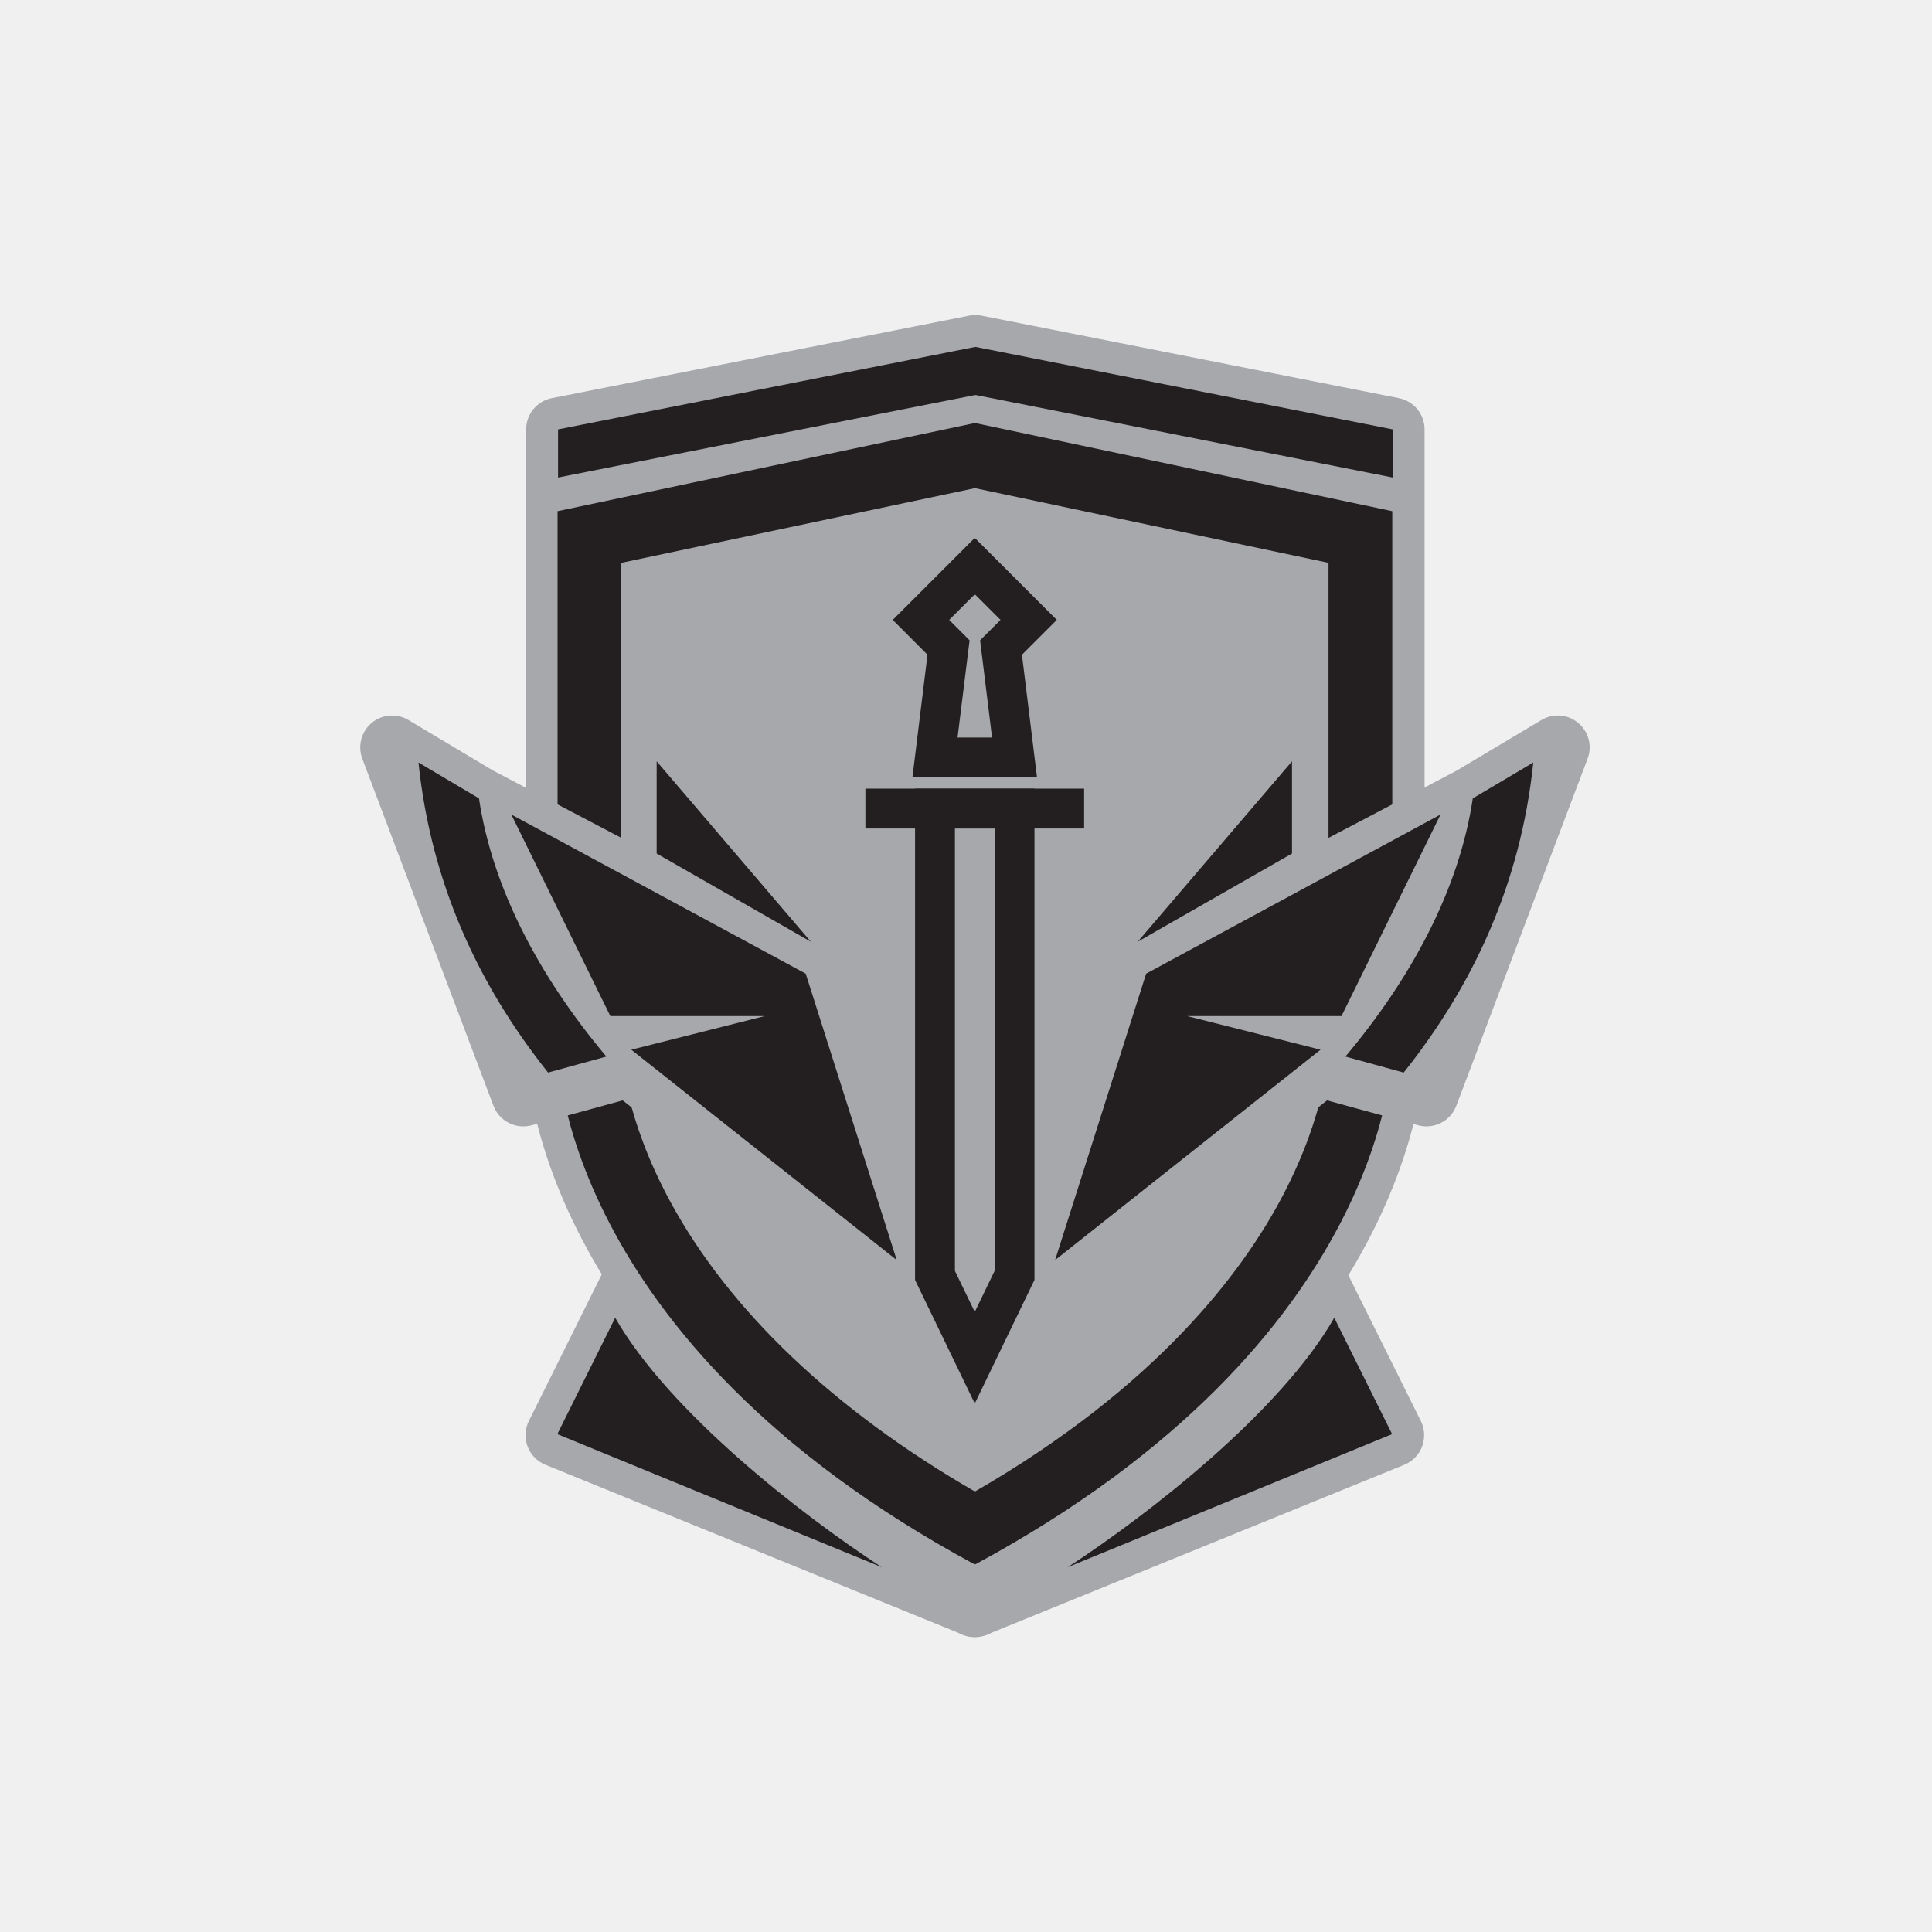
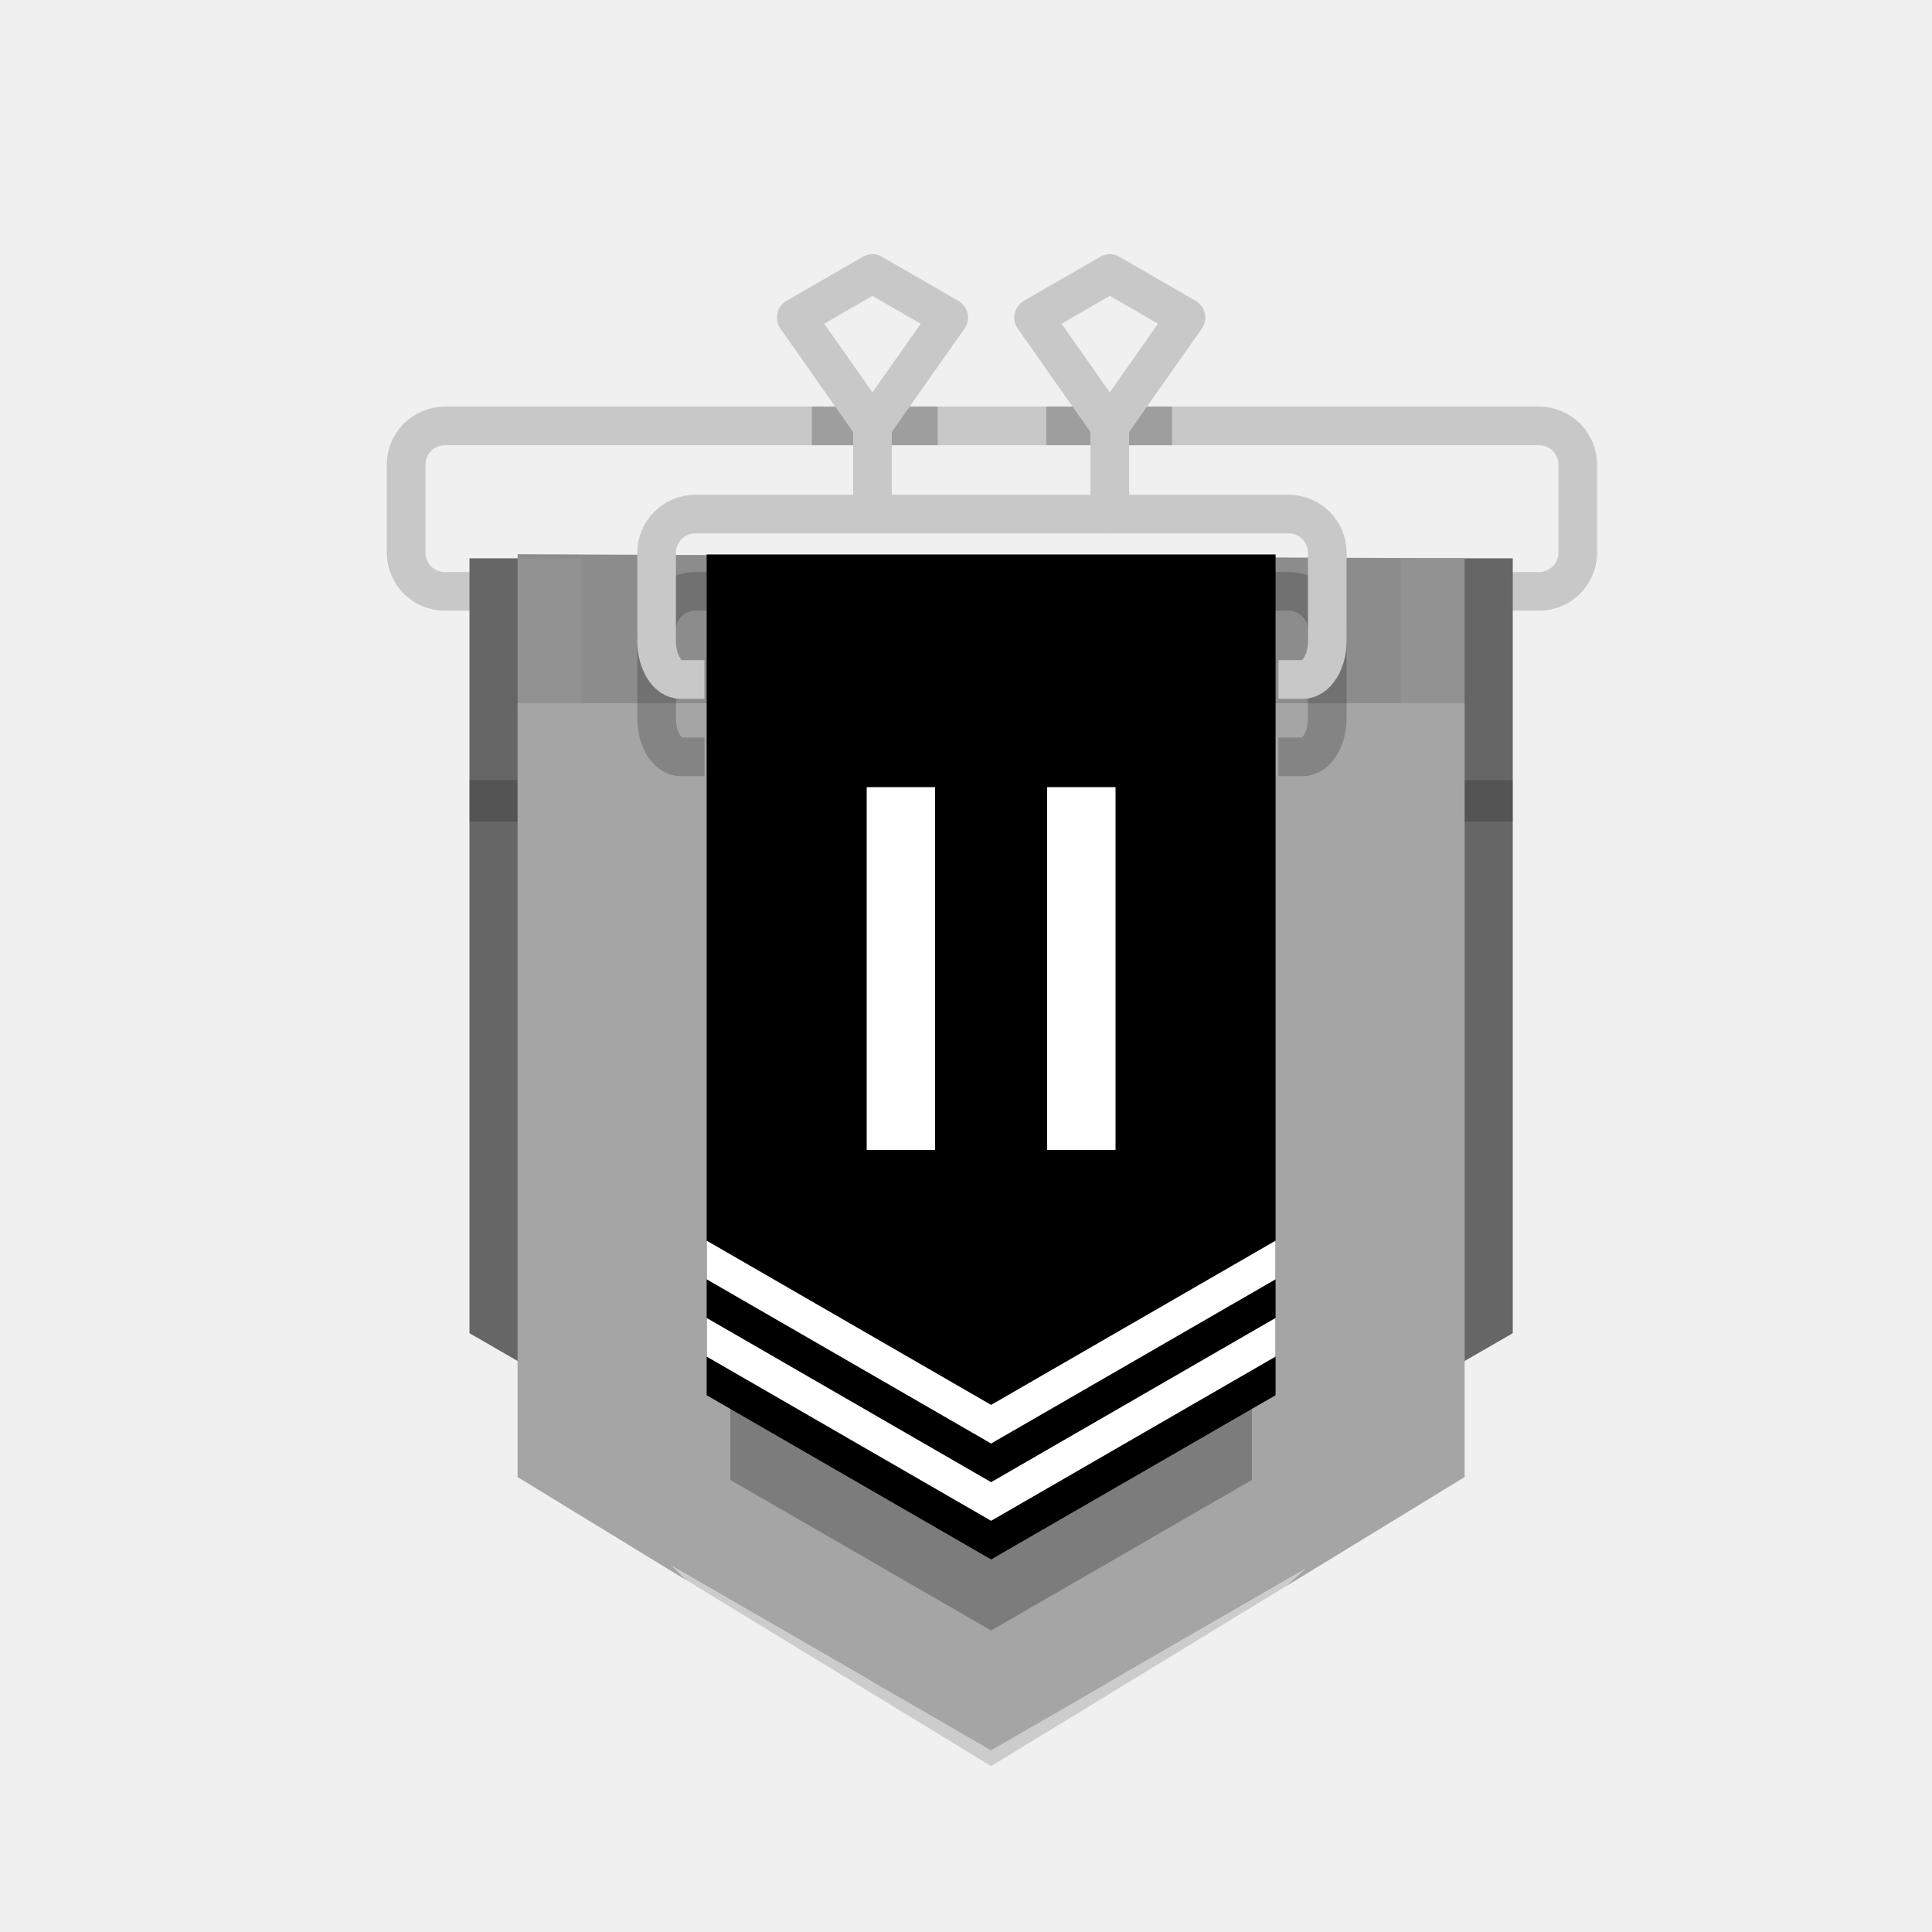
- <svg xmlns="http://www.w3.org/2000/svg" version="1.1" id="Ranks" x="0px" y="0px" width="242.38px" height="242.38px" viewBox="0 0 242.38 242.38" enable-background="new 0 0 242.38 242.38" xml:space="preserve">
-   <g>
+ <svg xmlns="http://www.w3.org/2000/svg" xmlns:xlink="http://www.w3.org/1999/xlink" version="1.1" x="0px" y="0px" width="500px" height="500px" viewBox="0 0 500 500" enable-background="new 0 0 500 500" xml:space="preserve">
+   <symbol id="League_x5F_Silver" viewBox="-250.5 -250.36 501 501">
+     <polygon opacity="0" fill="#A5A5A5" points="-173.21,99.36 0,199.36 173.21,99.36 173.21,-100.64 0,-200.64 -173.21,-100.64  " />
    <g>
-       <polygon fill="#A6A8AB" points="161.56,153.72 174.65,180.05 122.23,201.38   " />
+       <path fill="none" stroke="#C8C8C8" stroke-width="10" stroke-linecap="round" stroke-linejoin="round" stroke-miterlimit="10" d="    M141.83,99.29c5.5,0,10,4.5,10,10l0,22.81c0,5.5-4.5,10-10,10H-141.4c-5.5,0-10-4.5-10-10l0-22.81c0-5.5,4.5-10,10-10H141.83z" />
    </g>
+     <polygon opacity="0" fill="none" stroke="#231F20" stroke-miterlimit="10" points="250,-249.86 -250,-249.86 -250,250.14    250,250.14  " />
+     <polygon fill="#666666" points="-135,-92.7 0,-170.64 135,-92.7 135,107.84 -135,107.84  " />
+     <polyline fill="#8C8C8C" points="122.53,107.84 122.53,70.38 -122.53,70.38 -122.53,108.9  " />
+     <polygon fill="#A5A5A5" points="-122.53,-129.9 0,-200.64 122.53,-129.9 122.53,70.38 -122.53,70.38  " />
+     <polygon opacity="0.25" fill="#231F20" points="-122.53,39.7 -135,39.7 -135,50.45 -122.53,50.45  " />
+     <polygon opacity="0.25" fill="#231F20" points="135,39.7 122.53,39.7 122.53,50.45 135,50.45  " />
+     <polygon fill="#CCCCCC" points="124.4,-128.82 0,-200.64 -124.41,-128.82 0,-204.74  " />
+     <path fill="#A5A5A5" d="M-122.53-129.9l43.44-26.58L-106-129.59V70.38h-16.53V-129.9z M106,70.38v-201.72l-29.52-26.73l46.04,28.16   V70.38H106z" />
+     <polygon fill="#A5A5A5" points="-30.71,70.38 0,88.11 30.71,70.38 30.71,-182.91 0,-200.64 -30.71,-182.91  " />
+     <path opacity="0.25" fill="#A5A5A5" d="M-106,68.4v39.44h-16.53v-39.5 M122.53,68.34v39.5H106V68.05" />
    <g>
-       <path fill="#A6A8AB" d="M122.24,205.38c-1.24,0-2.45-0.58-3.22-1.63c-1.08-1.48-1.03-3.5,0.14-4.91l39.33-47.66    c0.86-1.04,2.2-1.58,3.54-1.43c1.35,0.15,2.52,0.98,3.13,2.19l13.09,26.33c0.5,1,0.55,2.15,0.16,3.2    c-0.39,1.04-1.2,1.87-2.23,2.29l-52.41,21.33C123.25,205.28,122.74,205.38,122.24,205.38z M160.72,161.02l-25.32,30.68    l33.74-13.73L160.72,161.02z" />
+       <g opacity="0.25">
+         <path fill="none" stroke="#231F20" stroke-width="10" stroke-linejoin="round" stroke-miterlimit="10" d="M74.36,56.48     c0,0,2.84,0,6.32,0s6.32,4.5,6.32,10l0,22.81c0,5.5-4.5,10-10,10H-76.57c-5.5,0-10-4.5-10-10l0-22.81c0-5.5,2.79-10,6.19-10     s6.19,0,6.19,0" />
+       </g>
+       <g opacity="0.25">
+         <line fill="none" stroke="#231F20" stroke-width="10" stroke-linejoin="round" stroke-miterlimit="10" x1="46.83" y1="142.1" x2="14.26" y2="142.1" />
+       </g>
+       <g opacity="0.25">
+         <line fill="none" stroke="#231F20" stroke-width="10" stroke-linejoin="round" stroke-miterlimit="10" x1="-13.83" y1="142.1" x2="-46.4" y2="142.1" />
+       </g>
+       <line fill="none" stroke="#C8C8C8" stroke-width="10" stroke-linecap="round" stroke-linejoin="round" stroke-miterlimit="10" x1="-30.71" y1="142.1" x2="-30.71" y2="119.29" />
+       <line fill="none" stroke="#C8C8C8" stroke-width="10" stroke-linecap="round" stroke-linejoin="round" stroke-miterlimit="10" x1="30.71" y1="142.1" x2="30.71" y2="119.29" />
+       <polygon fill="none" stroke="#C8C8C8" stroke-width="10" stroke-linecap="round" stroke-linejoin="round" stroke-miterlimit="10" points="    -30.71,142.1 -50.43,170.15 -30.71,181.54 -10.99,170.15   " />
+       <polygon fill="none" stroke="#C8C8C8" stroke-width="10" stroke-linecap="round" stroke-linejoin="round" stroke-miterlimit="10" points="    30.71,142.1 10.99,170.15 30.71,181.54 50.43,170.15   " />
+       <g>
+         <path fill="none" stroke="#C8C8C8" stroke-width="10" stroke-linejoin="round" stroke-miterlimit="10" d="M74.36,76.48     c0,0,2.84,0,6.32,0s6.32,4.5,6.32,10l0,22.81c0,5.5-4.5,10-10,10H-76.57c-5.5,0-10-4.5-10-10l0-22.81c0-5.5,2.79-10,6.19-10     s6.19,0,6.19,0" />
+       </g>
    </g>
+   </symbol>
+   <symbol id="Position_x5F_2" viewBox="-250.5 -250.5 501 501">
+     <polygon opacity="0" fill="none" stroke="#231F20" stroke-miterlimit="10" points="250,-250 -250,-250 -250,250 250,250  " />
+     <polygon opacity="0" fill="none" stroke="#FF0000" stroke-width="10" stroke-miterlimit="10" points="-173.21,99.22 0,199.22    173.21,99.22 173.21,-100.78 0,-200.78 -173.21,-100.78  " />
+     <polygon opacity="0.25" points="67.5,-131.67 67.5,36.36 0,36.36 -67.5,36.36 -67.5,-131.67 0,-170.64  " />
    <g>
-       <polygon fill="#A6A8AB" points="83.02,153.72 69.93,180.05 122.34,201.38   " />
+       <polygon points="73.62,-109.75 73.62,107.84 0,107.84 -73.62,107.84 -73.62,-109.75 0,-152.25   " />
+       <g>
+         <path fill="#FFFFFF" d="M-32.2-46.28v93.9h17.7v-93.9H-32.2z" />
+         <path fill="#FFFFFF" d="M14.5-46.28v93.9h17.7v-93.9H14.5z" />
+       </g>
    </g>
-     <g>
-       <path fill="#A6A8AB" d="M122.34,205.38c-0.51,0-1.02-0.1-1.51-0.29l-52.41-21.33c-1.03-0.42-1.84-1.25-2.23-2.29    c-0.39-1.04-0.34-2.2,0.16-3.2l13.09-26.33c0.6-1.21,1.78-2.04,3.13-2.19c1.35-0.15,2.68,0.38,3.54,1.43l39.33,47.66    c1.17,1.41,1.22,3.44,0.14,4.91C124.79,204.8,123.58,205.38,122.34,205.38z M75.43,177.97l33.74,13.73l-25.32-30.68L75.43,177.97z    " />
+     <polygon fill="#FFFFFF" points="-73.62,-89.75 0,-132.25 73.62,-89.75 73.62,-99.75 0,-142.25 -73.62,-99.75  " />
+     <polygon fill="#FFFFFF" points="-73.62,-69.75 0,-112.25 73.62,-69.75 73.62,-79.75 0,-122.25 -73.62,-79.75  " />
+   </symbol>
+   <symbol id="base" viewBox="-251.5 -251.36 503 503">
+     <polygon fill="none" stroke="#231F20" stroke-width="3" stroke-miterlimit="10" points="250,-249.86 -250,-249.86 -250,250.14    250,250.14  " />
+     <line fill="none" stroke="#231F20" stroke-width="3" stroke-miterlimit="10" x1="-250" y1="250.14" x2="250" y2="-249.86" />
+     <line fill="none" stroke="#231F20" stroke-width="3" stroke-miterlimit="10" x1="250" y1="250.14" x2="-250" y2="-249.86" />
+     <polygon fill="none" stroke="#FF0000" stroke-width="10" stroke-miterlimit="10" points="-173.21,99.36 0,199.36 173.21,99.36    173.21,-100.64 0,-200.64 -173.21,-100.64  " />
+   </symbol>
+   <g id="Layer_1" display="none">
+ </g>
+   <g id="_x5B_HBE_x5D__-_Bg" display="none">
+     <rect x="-1381.68" y="-1426.98" display="inline" fill="#3A3A3A" width="2615.48" height="4079.18" />
+   </g>
+   <g id="_x5B_HBE_x5D__-_Struct" display="none">
+     <g id="League_x5F_Bronze" display="inline">
+ 	</g>
+     <use xlink:href="#base" width="503" height="503" id="XMLID_11_" x="-251.5" y="-251.36" transform="matrix(1 0 0 -1 256.5 252.333)" display="inline" overflow="visible" />
+   </g>
+   <g id="Bases">
+     <g id="League_x5F_Diamond_x5F_Small">
+       <g id="League_x5F_Diamond">
+ 		</g>
    </g>
-     <g>
-       <path fill="#231F20" d="M167.39,165.32L167.39,165.32c-6.7,11.73-23.19,24.62-33.44,31.29l40.7-16.69L167.39,165.32z" />
+   </g>
+   <g id="Compound">
+     <g id="Rank_x5F_Copper_x5F_4_x5F_Small_1_">
+       <g id="Rank_x5F_Copper_x5F_4_2_">
+ 		</g>
    </g>
-     <g>
-       <path fill="#231F20" d="M77.18,165.32L77.18,165.32c6.7,11.73,23.19,24.62,33.44,31.29l-40.7-16.69L77.18,165.32z" />
+     <g id="Rank_x5F_Copper_x5F_4_x5F_Small_2_">
+       <g id="Rank_x5F_Copper_x5F_4_3_">
+ 		</g>
    </g>
-     <g>
-       <path fill="#A6A8AB" d="M122.37,43.52L70.01,53.87v6.04v4.21v23v44.79c0,0,0,36.12,52.36,64.36    c52.36-28.24,52.36-64.36,52.36-64.36V64.12v-4.21v-6.04L122.37,43.52z" />
+     <g id="Rank_x5F_Copper_x5F_4_5_">
+       <g id="League_x5F_Copper">
+ 		</g>
    </g>
-     <g>
-       <path fill="#A6A8AB" d="M122.37,200.27c-0.65,0-1.31-0.16-1.9-0.48c-53.84-29.04-54.46-66.31-54.46-67.88V53.87    c0-1.91,1.35-3.55,3.22-3.92l52.36-10.35c0.51-0.1,1.04-0.1,1.55,0l52.36,10.35c1.87,0.37,3.22,2.01,3.22,3.92v78.04    c0,1.57-0.62,38.84-54.46,67.88C123.68,200.11,123.02,200.27,122.37,200.27z M74.01,57.16v74.76c0.01,1.35,0.89,33.38,48.36,59.8    c47.8-26.62,48.36-59.47,48.36-59.8V57.16l-48.36-9.56L74.01,57.16z" />
+     <g id="Rank_x5F_Copper_x5F_4_x5F_Small_4_">
+       <g id="Rank_x5F_Copper_x5F_4_6_">
+ 		</g>
    </g>
-     <g>
-       <path fill="#231F20" d="M122.31,61.24l44.36,9.37v61.31c0,0.07-0.24,7.54-5.64,17.89c-5.17,9.93-16.06,24.23-38.72,37.31    c-17.64-10.18-30.8-22.69-38.21-36.35c-5.78-10.65-6.13-18.48-6.15-18.91V70.61L122.31,61.24 M122.31,53.07L69.95,64.13v67.79    c0,0,0,36.12,52.36,64.36c52.36-28.24,52.36-64.36,52.36-64.36V64.13L122.31,53.07z" />
+     <g id="Rank_x5F_Copper_x5F_4_x5F_Small_3_">
+       <g id="Rank_x5F_Copper_x5F_4_4_">
+ 		</g>
    </g>
-     <g>
-       <polygon fill="#A6A8AB" points="195.44,93.77 184.72,100.16 152.33,117.16 126.29,164.51 165.61,133.66 178.97,137.31   " />
+     <g id="Rank_x5F_Copper_x5F_4_x5F_Small">
+       <g id="Rank_x5F_Copper_x5F_4">
+ 		</g>
    </g>
-     <g>
-       <path fill="#A6A8AB" d="M126.29,168.51c-0.92,0-1.84-0.32-2.59-0.95c-1.45-1.23-1.83-3.31-0.92-4.98l26.04-47.35    c0.38-0.69,0.95-1.25,1.65-1.61l32.29-16.95l10.62-6.34c1.46-0.87,3.31-0.73,4.62,0.37c1.3,1.09,1.78,2.89,1.17,4.48l-16.47,43.55    c-0.73,1.93-2.81,2.98-4.8,2.44l-11.41-3.12l-37.74,29.61C128.04,168.23,127.16,168.51,126.29,168.51z M155.26,120.14    l-16.02,29.12l23.9-18.75c1-0.78,2.3-1.04,3.52-0.71l9.84,2.69l11.13-29.42l-0.87,0.52c-0.06,0.04-0.13,0.07-0.19,0.11    L155.26,120.14z" />
+     <g id="Position_x5F_1_x5F_Small">
+       <g id="Position_x5F_1_1_">
+ 		</g>
    </g>
-     <g>
-       <polygon fill="#A6A8AB" points="49.19,93.77 59.9,100.16 92.29,117.16 118.33,164.51 79.01,133.66 65.66,137.31   " />
+     <g id="Rank_x5F_Copper_x5F_3">
+ 	</g>
+     <g id="Rank_x5F_Copper_x5F_2">
+ 	</g>
+     <g id="Rank_x5F_Copper_x5F_1">
+ 	</g>
+     <g id="Rank_x5F_Bronze_x5F_4">
+ 	</g>
+     <g id="Rank_x5F_Bronze_x5F_3">
+ 	</g>
+     <g id="Rank_x5F_Bronze_x5F_2">
+ 	</g>
+     <g id="Rank_x5F_Bronze_x5F_1">
+ 	</g>
+     <g id="Rank_x5F_Silver_x5F_4">
+ 	</g>
+     <g id="Rank_x5F_Silver_x5F_3">
+ 	</g>
+     <g id="Rank_x5F_Silver_x5F_2">
+       <use xlink:href="#League_x5F_Silver" width="501" height="501" id="XMLID_66_" x="-250.5" y="-250.36" transform="matrix(1 0 0 -1 256.5 252.333)" overflow="visible" />
+       <use xlink:href="#Position_x5F_2" width="501" height="501" id="XMLID_57_" x="-250.5" y="-250.5" transform="matrix(1 0 0 -1 256.5 251.333)" overflow="visible" />
    </g>
-     <g>
-       <path fill="#A6A8AB" d="M118.33,168.51c-0.87,0-1.74-0.28-2.47-0.85l-37.74-29.61l-11.41,3.12c-1.99,0.54-4.07-0.51-4.8-2.44    L45.45,95.18c-0.6-1.59-0.13-3.39,1.17-4.48c1.3-1.09,3.16-1.24,4.62-0.37l10.62,6.34l32.29,16.95c0.7,0.37,1.27,0.93,1.65,1.61    l26.04,47.35c0.92,1.67,0.53,3.75-0.92,4.98C120.18,168.19,119.25,168.51,118.33,168.51z M79.01,129.66    c0.89,0,1.76,0.29,2.47,0.85l23.9,18.75l-16.02-29.12L58.04,103.7c-0.06-0.03-0.13-0.07-0.19-0.11l-0.87-0.52l11.13,29.42    l9.84-2.69C78.3,129.71,78.66,129.66,79.01,129.66z" />
-     </g>
-     <g>
-       <polygon fill="#231F20" points="174.73,59.91 122.37,49.55 70.01,59.91 70.01,53.87 122.37,43.52 174.73,53.87   " />
-     </g>
-     <g>
-       <polygon fill="#231F20" points="142.96,121.46 183,99.82 168.92,128.47 156.98,128.47 167.88,131.21 130.43,160.89   " />
-     </g>
-     <g>
-       <path fill="#A6A8AB" d="M180.72,102.19l-12.42,25.28h-19.38l16.75,4.22l-33.3,26.39l11.42-35.93L180.72,102.19z M185.27,97.45    l-5.51,2.98l-36.93,19.96l-0.71,0.38l-0.25,0.77l-11.42,35.93l-1.98,6.24l5.13-4.07l33.3-26.38l3.18-2.52l-3.93-0.99l-1.12-0.28    h3.26h1.25l0.55-1.12l12.42-25.28L185.27,97.45z" />
-     </g>
-     <g>
-       <path fill="#231F20" d="M176.1,134.56c8.72-10.95,14.68-23.72,16.26-38.9l-7.59,4.5c-1.69,11.34-7.64,22.46-15.98,32.39    L176.1,134.56z" />
-     </g>
-     <g>
-       <polygon fill="#231F20" points="76.99,131.21 87.89,128.46 75.95,128.46 61.87,99.82 101.91,121.46 114.44,160.89   " />
-     </g>
-     <g>
-       <path fill="#A6A8AB" d="M64.15,102.19l36.93,19.96l11.42,35.93l-33.3-26.39l16.75-4.22H76.57L64.15,102.19z M59.59,97.45    l2.76,5.62l12.42,25.28l0.55,1.12h1.25h3.26l-1.12,0.28l-3.93,0.99l3.18,2.52l33.3,26.38l5.13,4.07l-1.98-6.24l-11.42-35.93    l-0.24-0.77l-0.71-0.38L65.1,100.43L59.59,97.45z" />
-     </g>
-     <g>
-       <path fill="#231F20" d="M68.76,134.56c-8.72-10.95-14.68-23.72-16.26-38.9l7.59,4.5c1.69,11.34,7.64,22.46,15.98,32.39    L68.76,134.56z" />
-     </g>
-     <g>
-       <path fill="#231F20" d="M122.29,176.08l-7.49-15.5V98.94h14.98v61.64L122.29,176.08z M119.8,159.44l2.49,5.15l2.49-5.15v-55.5    h-4.98V159.44z" />
-     </g>
-     <g>
-       <rect x="108.57" y="98.94" fill="#231F20" width="27.44" height="5" />
-     </g>
-     <g>
-       <path fill="#231F20" d="M130.1,97.53h-15.63l1.89-15.39L112,77.77l10.29-10.29l10.29,10.29l-4.37,4.37L130.1,97.53z M120.13,92.53    h4.33l-1.5-12.2l2.56-2.56l-3.22-3.22l-3.22,3.22l2.56,2.56L120.13,92.53z" />
-     </g>
-     <g>
-       <polygon fill="#231F20" points="162.09,95.51 142.73,118.15 162.09,107.08   " />
-     </g>
-     <g>
-       <polygon fill="#231F20" points="82.38,95.51 101.73,118.15 82.38,107.08   " />
+     <g id="Rank_x5F_Silver_x5F_1">
+ 	</g>
+     <g id="Rank_x5F_Gold_x5F_4">
+ 	</g>
+     <g id="Rank_x5F_Gold_x5F_3">
+ 	</g>
+     <g id="Rank_x5F_Gold_x5F_2">
+ 	</g>
+     <g id="Rank_x5F_Gold_x5F_1">
+ 	</g>
+     <g id="Rank_x5F_Platinum_x5F_4">
+ 	</g>
+     <g id="Rank_x5F_Platinum_x5F_3">
+ 	</g>
+     <g id="Rank_x5F_Platinum_x5F_2">
+ 	</g>
+     <g id="Rank_x5F_Platinum_x5F_1">
+       <g id="Position_x5F_1">
+ 		</g>
    </g>
  </g>
</svg>
